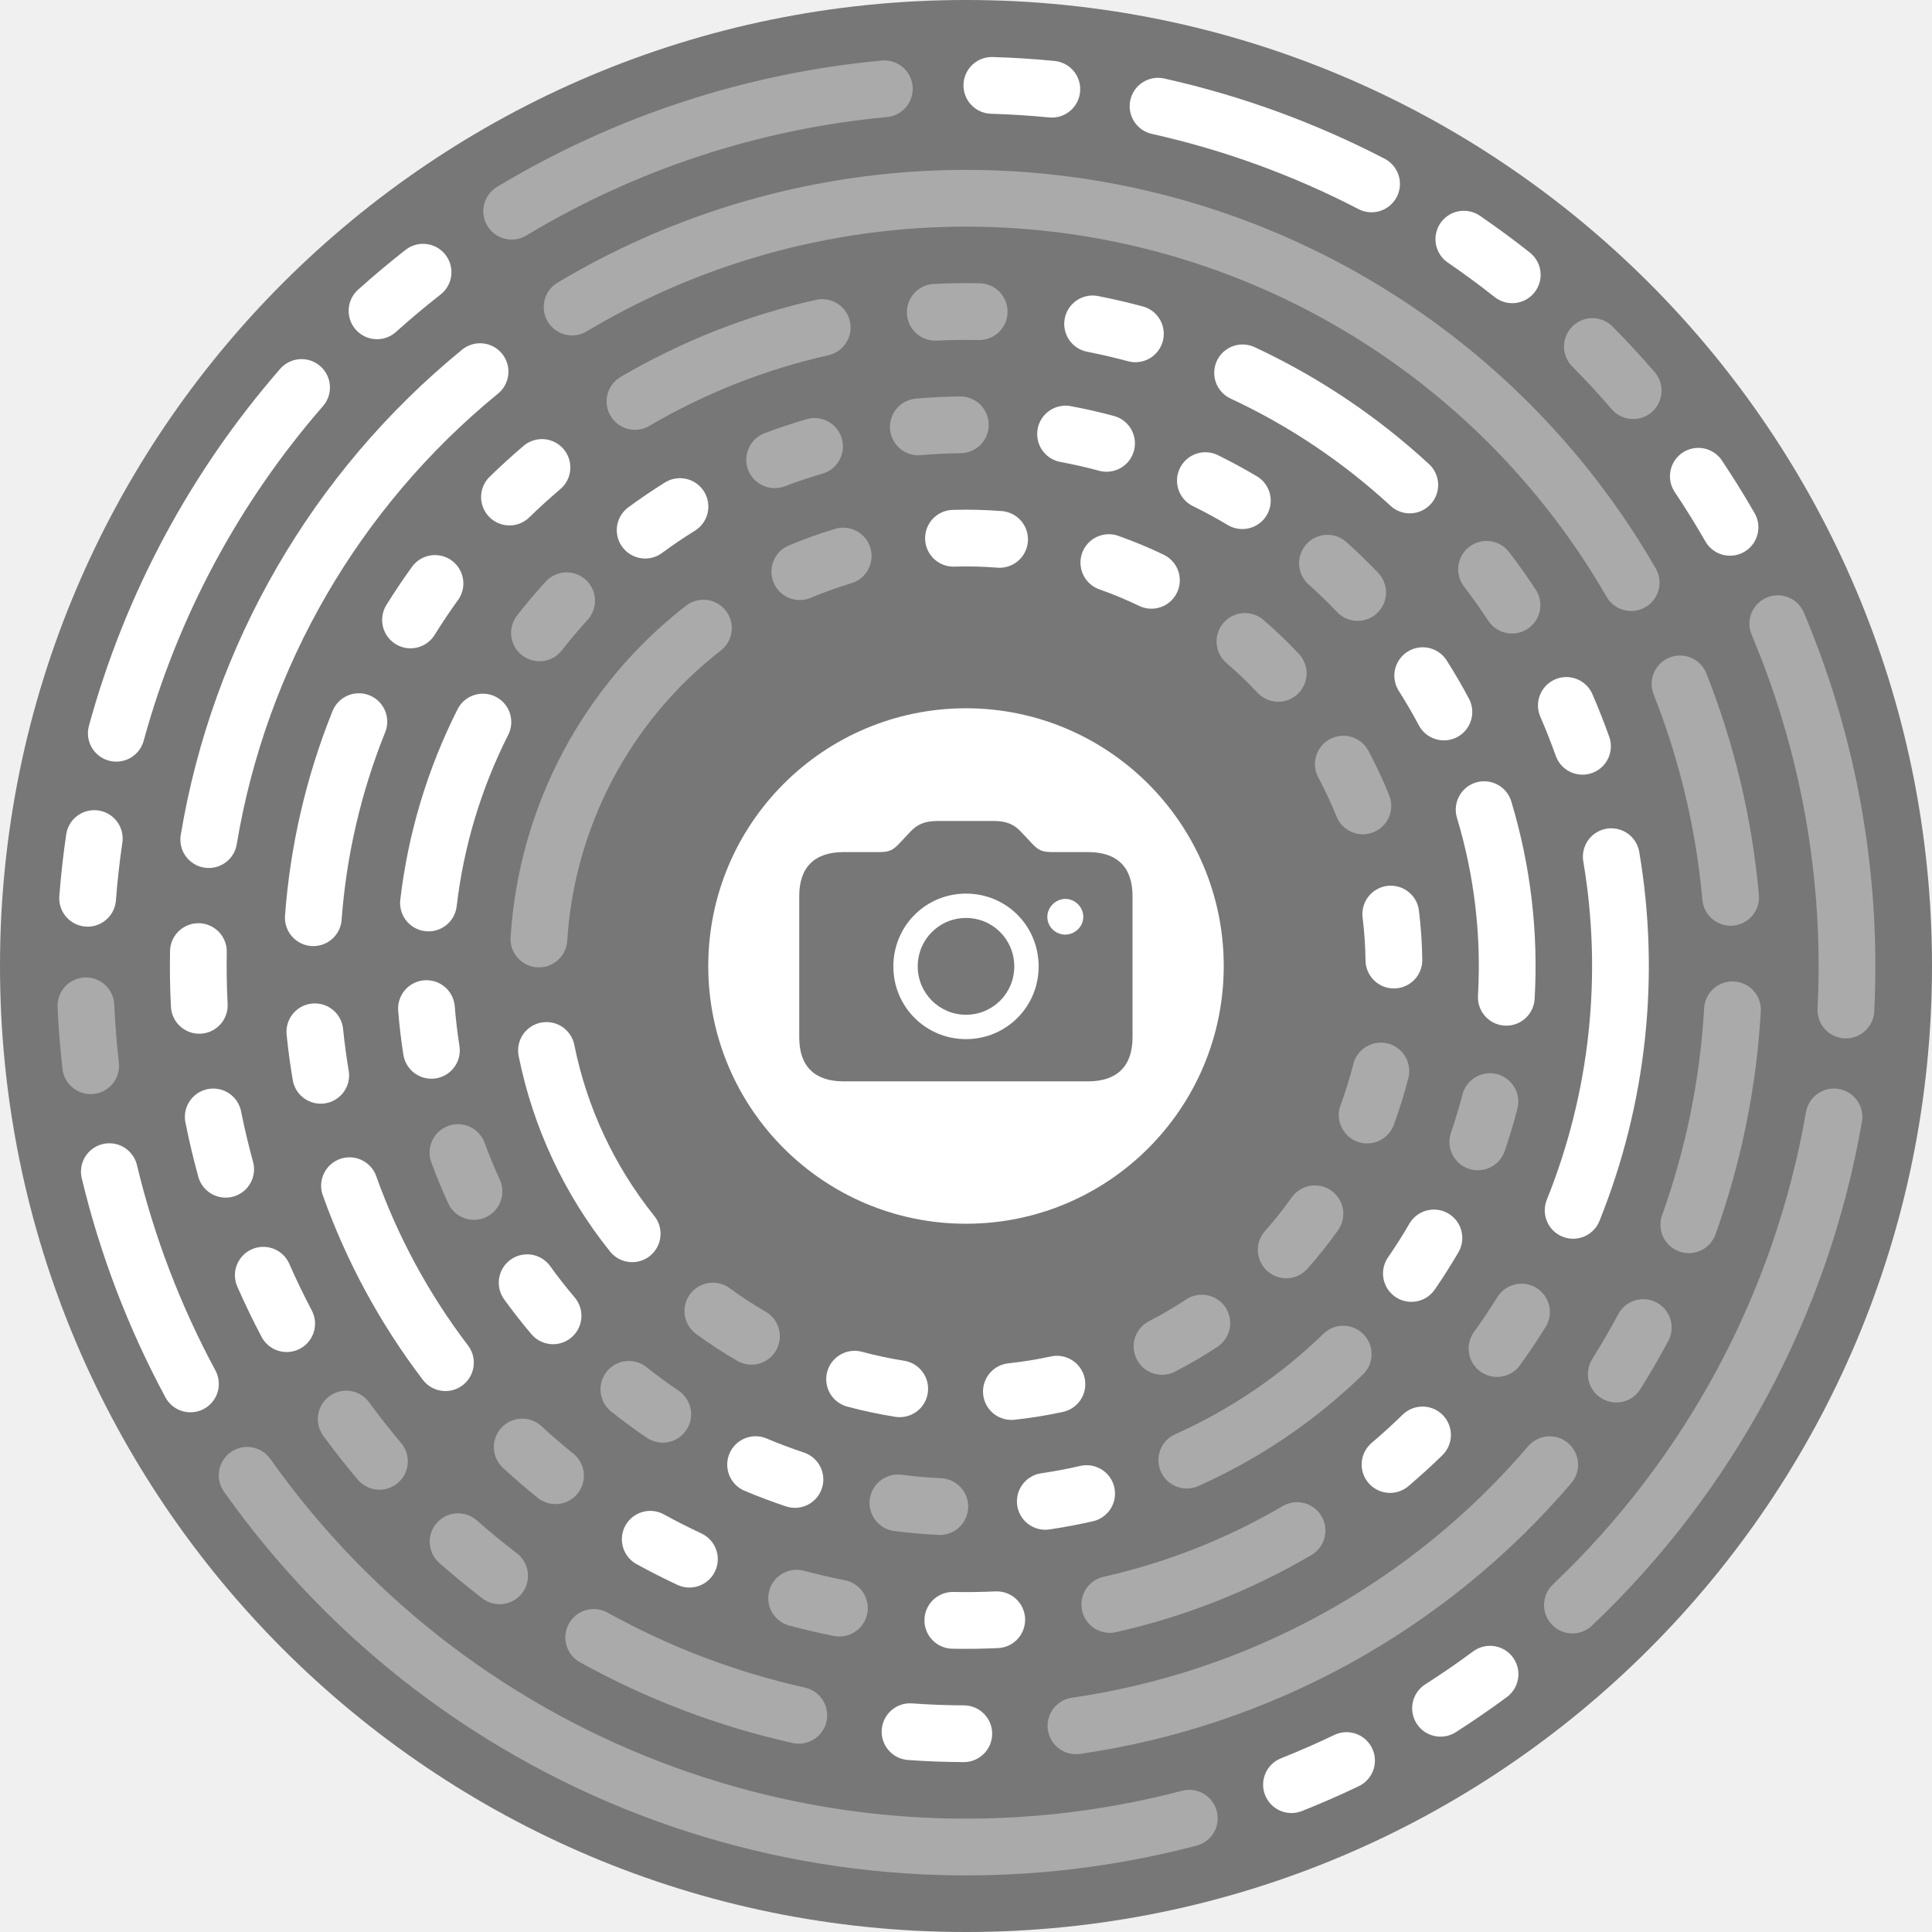
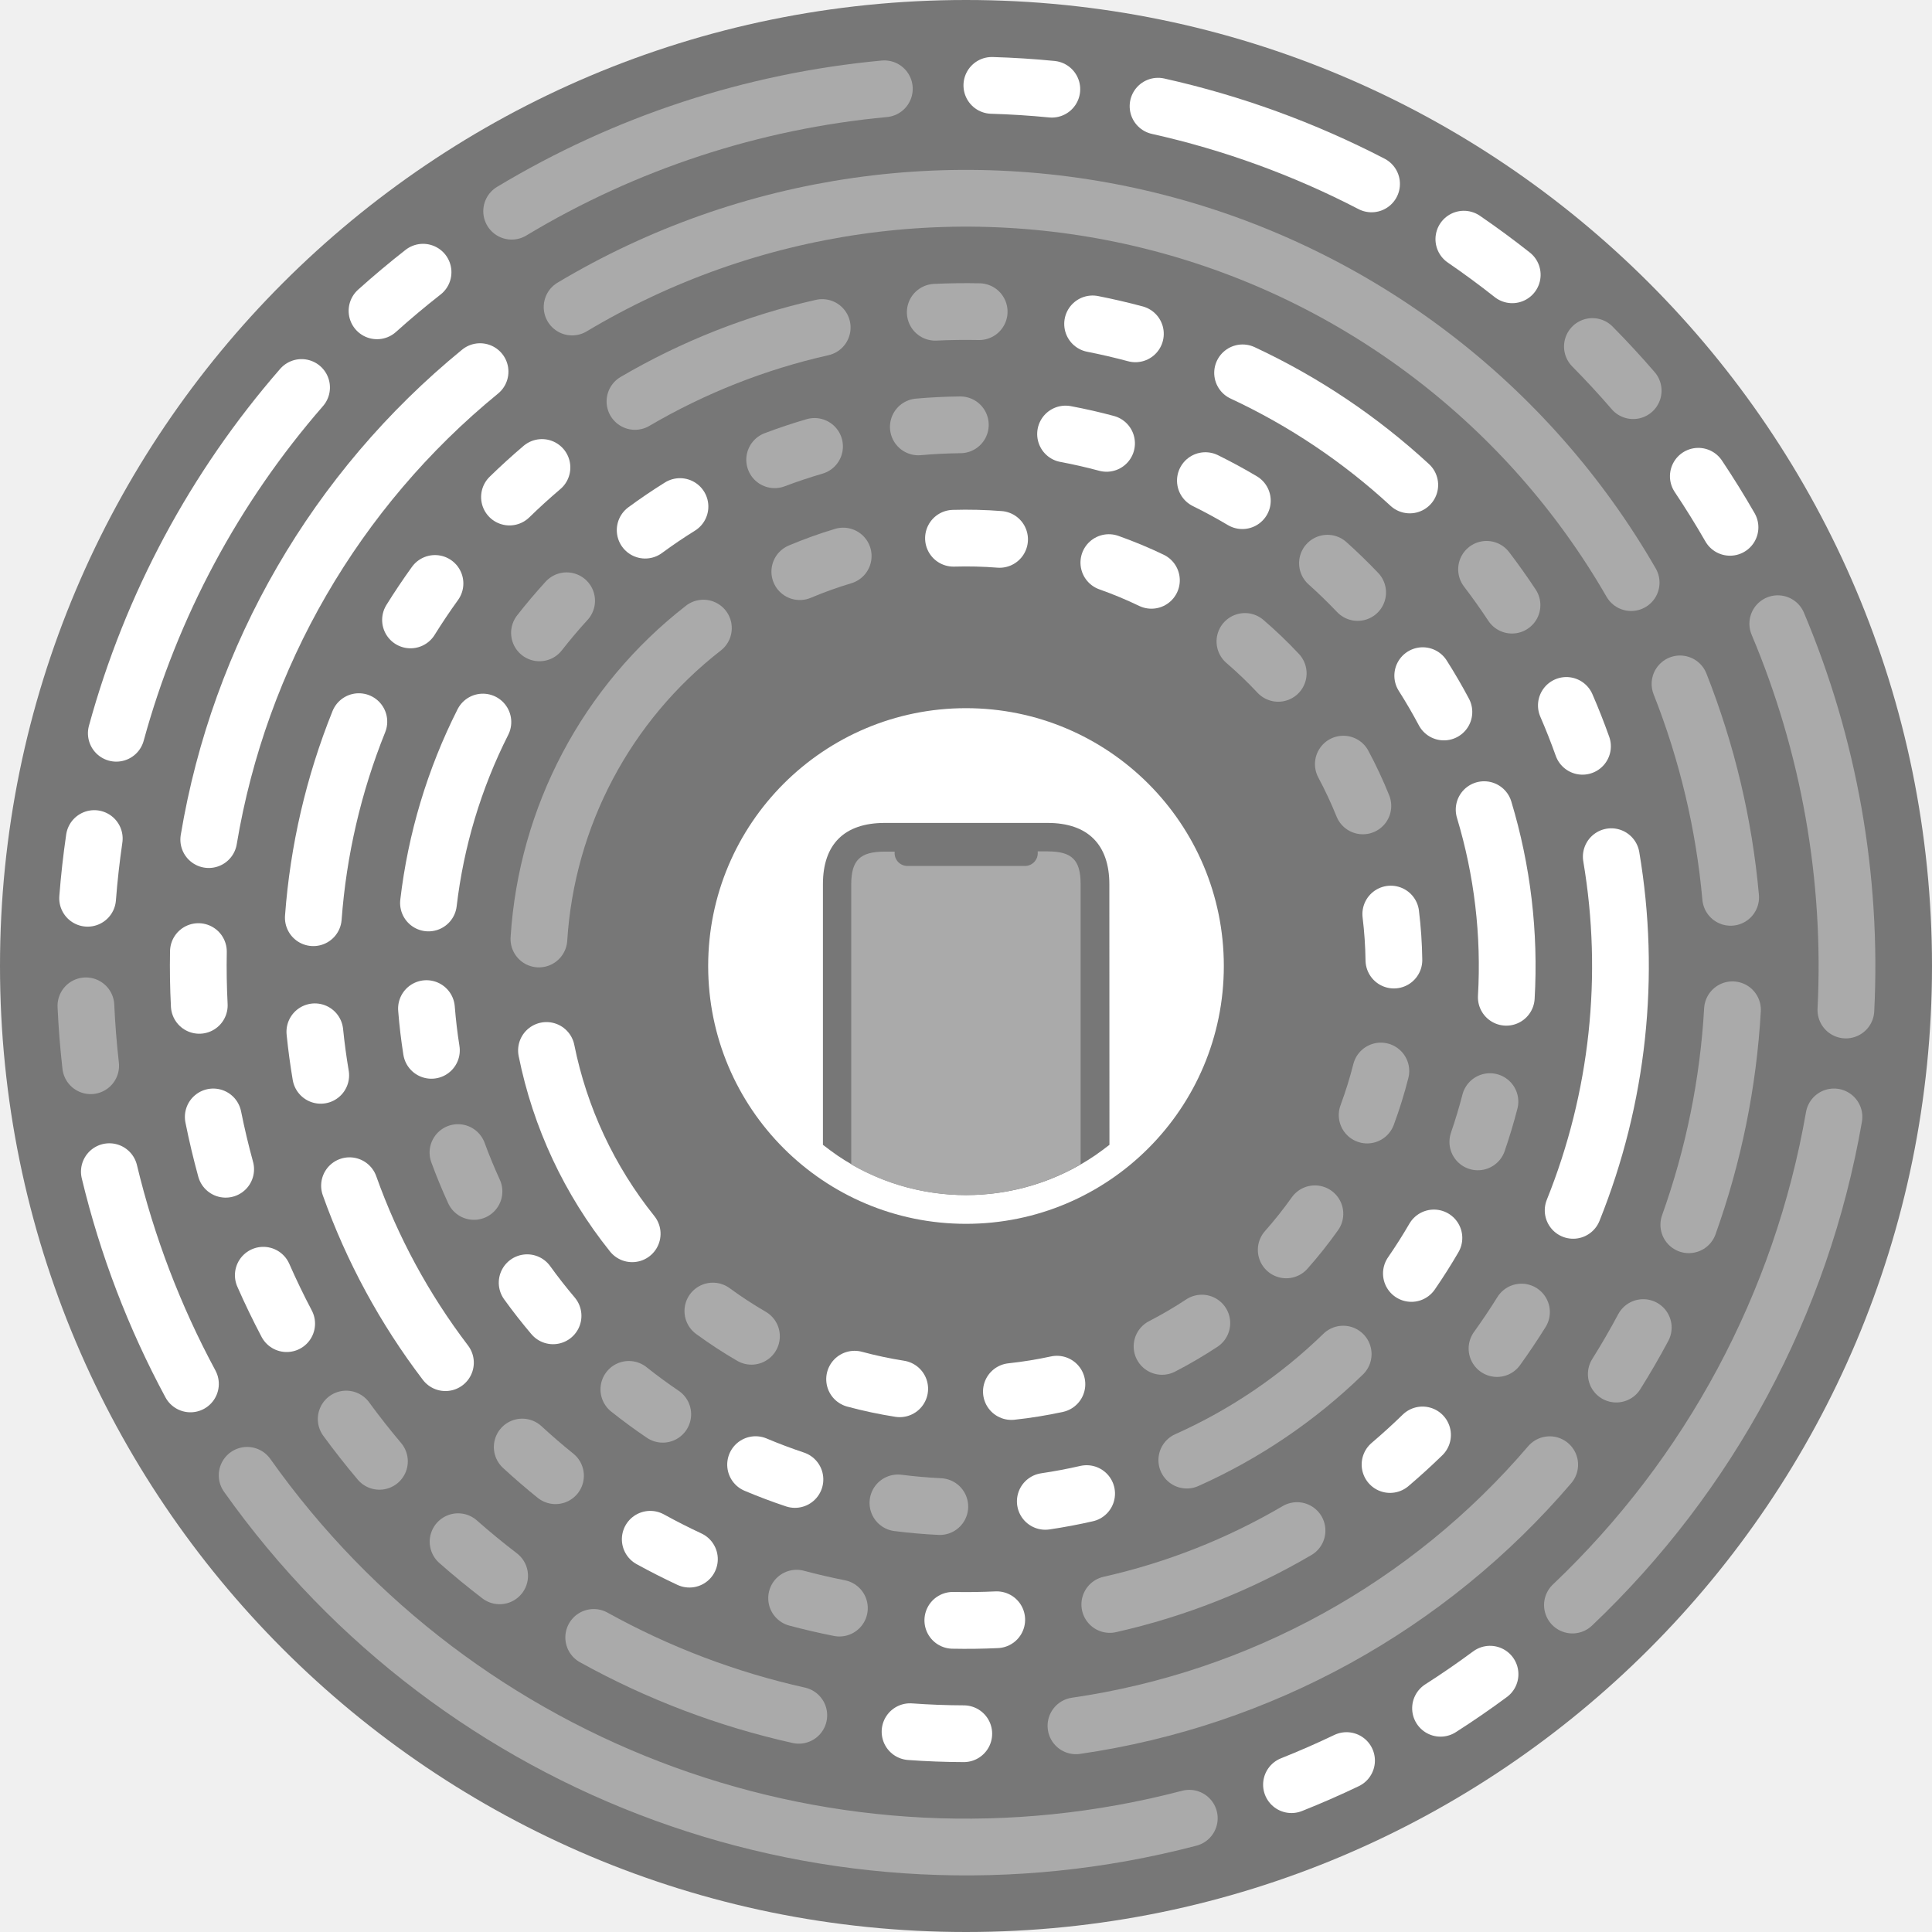
<svg xmlns="http://www.w3.org/2000/svg" data-design="Fingerprint" data-payload="https://www.example.com/view/restaurant" viewBox="0 0 800 800">
  <circle cx="400" cy="400" id="Background" r="400" style="fill:#777777" />
  <g id="Markers">
    <g name="ring-1" transform="rotate(-78 400 400)">
      <path d="M 572.177 441.897 A 177.202 177.202 0 0 0 575.686 423.129" data-color="0" style="fill:none;stroke:#ffffff;stroke-linecap:round;stroke-miterlimit:10;stroke-width:23.5px" />
      <path d="M 545.415 501.266 A 177.202 177.202 0 0 0 555.467 485.033" data-color="1" style="fill:none;stroke:#aaaaaa;stroke-linecap:round;stroke-miterlimit:10;stroke-width:23.5px" />
      <path d="M 499.014 546.958 A 177.202 177.202 0 0 0 514.251 535.452" data-color="1" style="fill:none;stroke:#aaaaaa;stroke-linecap:round;stroke-miterlimit:10;stroke-width:23.5px" />
      <path d="M 439.241 572.802 A 177.202 177.202 0 0 0 457.605 567.577" data-color="0" style="fill:none;stroke:#ffffff;stroke-linecap:round;stroke-miterlimit:10;stroke-width:23.5px" />
      <path d="M 374.168 575.309 A 177.202 177.202 0 0 0 393.179 577.07" data-color="1" style="fill:none;stroke:#aaaaaa;stroke-linecap:round;stroke-miterlimit:10;stroke-width:23.5px" />
      <path d="M 312.583 554.139 A 177.202 177.202 0 0 0 329.675 562.649" data-color="1" style="fill:none;stroke:#aaaaaa;stroke-linecap:round;stroke-miterlimit:10;stroke-width:23.5px" />
      <path d="M 262.805 512.152 A 177.202 177.202 0 0 0 275.668 526.262" data-color="1" style="fill:none;stroke:#aaaaaa;stroke-linecap:round;stroke-miterlimit:10;stroke-width:23.5px" />
      <path d="M 231.556 455.018 A 177.202 177.202 0 0 0 238.453 472.822" data-color="0" style="fill:none;stroke:#ffffff;stroke-linecap:round;stroke-miterlimit:10;stroke-width:23.5px" />
      <path d="M 223.056 390.453 A 177.202 177.202 0 0 0 223.056 409.547" data-color="0" style="fill:none;stroke:#ffffff;stroke-linecap:round;stroke-miterlimit:10;stroke-width:23.5px" />
      <path d="M 238.453 327.178 A 177.202 177.202 0 0 0 231.556 344.982" data-color="1" style="fill:none;stroke:#aaaaaa;stroke-linecap:round;stroke-miterlimit:10;stroke-width:23.5px" />
      <path d="M 329.675 237.351 A 177.202 177.202 0 0 0 262.805 287.848" data-color="0" style="fill:none;stroke:#ffffff;stroke-linecap:round;stroke-miterlimit:10;stroke-width:23.5px" />
      <path d="M 514.251 264.548 A 177.202 177.202 0 0 0 374.168 224.691" data-color="1" style="fill:none;stroke:#aaaaaa;stroke-linecap:round;stroke-miterlimit:10;stroke-width:23.5px" />
      <path d="M 555.467 314.967 A 177.202 177.202 0 0 0 545.415 298.734" data-color="1" style="fill:none;stroke:#aaaaaa;stroke-linecap:round;stroke-miterlimit:10;stroke-width:23.5px" />
      <path d="M 575.686 376.871 A 177.202 177.202 0 0 0 572.177 358.103" data-color="0" style="fill:none;stroke:#ffffff;stroke-linecap:round;stroke-miterlimit:10;stroke-width:23.5px" />
    </g>
    <g name="ring-2" transform="rotate(-85 400 400)">
      <path d="M 620.661 439.116 A 224.101 224.101 0 0 0 623.032 421.868" data-color="0" style="fill:none;stroke:#ffffff;stroke-linecap:round;stroke-miterlimit:10;stroke-width:23.5px" />
      <path d="M 601.925 497.199 A 224.101 224.101 0 0 0 608.861 481.231" data-color="0" style="fill:none;stroke:#ffffff;stroke-linecap:round;stroke-miterlimit:10;stroke-width:23.5px" />
      <path d="M 568.213 548.073 A 224.101 224.101 0 0 0 579.2 534.568" data-color="1" style="fill:none;stroke:#aaaaaa;stroke-linecap:round;stroke-miterlimit:10;stroke-width:23.5px" />
      <path d="M 522.026 587.966 A 224.101 224.101 0 0 0 536.249 577.926" data-color="0" style="fill:none;stroke:#ffffff;stroke-linecap:round;stroke-miterlimit:10;stroke-width:23.5px" />
      <path d="M 406.597 624.004 A 224.101 224.101 0 0 0 483.192 608.087" data-color="0" style="fill:none;stroke:#ffffff;stroke-linecap:round;stroke-miterlimit:10;stroke-width:23.5px" />
      <path d="M 345.917 617.477 A 224.101 224.101 0 0 0 362.962 621.019" data-color="1" style="fill:none;stroke:#aaaaaa;stroke-linecap:round;stroke-miterlimit:10;stroke-width:23.5px" />
      <path d="M 289.248 594.821 A 224.101 224.101 0 0 0 304.705 602.831" data-color="0" style="fill:none;stroke:#ffffff;stroke-linecap:round;stroke-miterlimit:10;stroke-width:23.5px" />
      <path d="M 204.145 508.914 A 224.101 224.101 0 0 0 253.516 569.599" data-color="1" style="fill:none;stroke:#aaaaaa;stroke-linecap:round;stroke-miterlimit:10;stroke-width:23.5px" />
      <path d="M 182.023 452.034 A 224.101 224.101 0 0 0 186.72 468.798" data-color="0" style="fill:none;stroke:#ffffff;stroke-linecap:round;stroke-miterlimit:10;stroke-width:23.5px" />
      <path d="M 176.068 391.295 A 224.101 224.101 0 0 0 176.068 408.705" data-color="1" style="fill:none;stroke:#aaaaaa;stroke-linecap:round;stroke-miterlimit:10;stroke-width:23.5px" />
      <path d="M 186.72 331.202 A 224.101 224.101 0 0 0 182.023 347.966" data-color="0" style="fill:none;stroke:#ffffff;stroke-linecap:round;stroke-miterlimit:10;stroke-width:23.5px" />
      <path d="M 213.191 276.211 A 224.101 224.101 0 0 0 204.145 291.086" data-color="1" style="fill:none;stroke:#aaaaaa;stroke-linecap:round;stroke-miterlimit:10;stroke-width:23.5px" />
      <path d="M 253.516 230.401 A 224.101 224.101 0 0 0 240.793 242.284" data-color="0" style="fill:none;stroke:#ffffff;stroke-linecap:round;stroke-miterlimit:10;stroke-width:23.5px" />
      <path d="M 304.705 197.169 A 224.101 224.101 0 0 0 289.248 205.179" data-color="1" style="fill:none;stroke:#aaaaaa;stroke-linecap:round;stroke-miterlimit:10;stroke-width:23.5px" />
      <path d="M 362.962 178.981 A 224.101 224.101 0 0 0 345.917 182.523" data-color="0" style="fill:none;stroke:#ffffff;stroke-linecap:round;stroke-miterlimit:10;stroke-width:23.5px" />
      <path d="M 483.192 191.913 A 224.101 224.101 0 0 0 406.597 175.996" data-color="0" style="fill:none;stroke:#ffffff;stroke-linecap:round;stroke-miterlimit:10;stroke-width:23.5px" />
      <path d="M 536.249 222.074 A 224.101 224.101 0 0 0 522.026 212.034" data-color="1" style="fill:none;stroke:#aaaaaa;stroke-linecap:round;stroke-miterlimit:10;stroke-width:23.5px" />
      <path d="M 579.2 265.432 A 224.101 224.101 0 0 0 568.213 251.927" data-color="0" style="fill:none;stroke:#ffffff;stroke-linecap:round;stroke-miterlimit:10;stroke-width:23.5px" />
      <path d="M 608.861 318.769 A 224.101 224.101 0 0 0 601.925 302.801" data-color="1" style="fill:none;stroke:#aaaaaa;stroke-linecap:round;stroke-miterlimit:10;stroke-width:23.5px" />
      <path d="M 623.032 378.132 A 224.101 224.101 0 0 0 620.661 360.884" data-color="1" style="fill:none;stroke:#aaaaaa;stroke-linecap:round;stroke-miterlimit:10;stroke-width:23.5px" />
    </g>
    <g name="ring-3" transform="rotate(-70 400 400)">
      <path d="M 650.023 504.547 A 271.001 271.001 0 0 0 669.97 423.619" data-color="0" style="fill:none;stroke:#ffffff;stroke-linecap:round;stroke-miterlimit:10;stroke-width:23.5px" />
      <path d="M 617.738 561.344 A 271.001 271.001 0 0 0 628.07 546.375" data-color="1" style="fill:none;stroke:#aaaaaa;stroke-linecap:round;stroke-miterlimit:10;stroke-width:23.5px" />
      <path d="M 572.798 608.763 A 271.001 271.001 0 0 0 586.413 596.702" data-color="0" style="fill:none;stroke:#ffffff;stroke-linecap:round;stroke-miterlimit:10;stroke-width:23.5px" />
      <path d="M 390.906 670.848 A 271.001 271.001 0 0 0 533.922 635.598" data-color="0" style="fill:none;stroke:#ffffff;stroke-linecap:round;stroke-miterlimit:10;stroke-width:23.5px" />
      <path d="M 326.352 660.801 A 271.001 271.001 0 0 0 344.012 665.154" data-color="1" style="fill:none;stroke:#aaaaaa;stroke-linecap:round;stroke-miterlimit:10;stroke-width:23.5px" />
      <path d="M 266.078 635.598 A 271.001 271.001 0 0 0 282.183 644.05" data-color="0" style="fill:none;stroke:#ffffff;stroke-linecap:round;stroke-miterlimit:10;stroke-width:23.5px" />
      <path d="M 171.93 546.375 A 271.001 271.001 0 0 0 227.202 608.763" data-color="1" style="fill:none;stroke:#aaaaaa;stroke-linecap:round;stroke-miterlimit:10;stroke-width:23.5px" />
      <path d="M 143.528 487.541 A 271.001 271.001 0 0 0 149.977 504.547" data-color="0" style="fill:none;stroke:#ffffff;stroke-linecap:round;stroke-miterlimit:10;stroke-width:23.5px" />
      <path d="M 130.03 423.619 A 271.001 271.001 0 0 0 132.223 441.675" data-color="1" style="fill:none;stroke:#aaaaaa;stroke-linecap:round;stroke-miterlimit:10;stroke-width:23.5px" />
      <path d="M 132.223 358.325 A 271.001 271.001 0 0 0 130.03 376.381" data-color="0" style="fill:none;stroke:#ffffff;stroke-linecap:round;stroke-miterlimit:10;stroke-width:23.5px" />
      <path d="M 149.977 295.453 A 271.001 271.001 0 0 0 143.528 312.459" data-color="1" style="fill:none;stroke:#aaaaaa;stroke-linecap:round;stroke-miterlimit:10;stroke-width:23.5px" />
      <path d="M 227.202 191.237 A 271.001 271.001 0 0 0 171.93 253.625" data-color="0" style="fill:none;stroke:#ffffff;stroke-linecap:round;stroke-miterlimit:10;stroke-width:23.5px" />
      <path d="M 282.183 155.95 A 271.001 271.001 0 0 0 266.078 164.402" data-color="0" style="fill:none;stroke:#ffffff;stroke-linecap:round;stroke-miterlimit:10;stroke-width:23.5px" />
      <path d="M 409.094 129.152 A 271.001 271.001 0 0 0 326.352 139.199" data-color="0" style="fill:none;stroke:#ffffff;stroke-linecap:round;stroke-miterlimit:10;stroke-width:23.5px" />
      <path d="M 473.648 139.199 A 271.001 271.001 0 0 0 455.988 134.846" data-color="0" style="fill:none;stroke:#ffffff;stroke-linecap:round;stroke-miterlimit:10;stroke-width:23.5px" />
      <path d="M 533.922 164.402 A 271.001 271.001 0 0 0 517.817 155.95" data-color="0" style="fill:none;stroke:#ffffff;stroke-linecap:round;stroke-miterlimit:10;stroke-width:23.5px" />
      <path d="M 628.07 253.625 A 271.001 271.001 0 0 0 572.798 191.237" data-color="1" style="fill:none;stroke:#aaaaaa;stroke-linecap:round;stroke-miterlimit:10;stroke-width:23.5px" />
      <path d="M 656.472 312.459 A 271.001 271.001 0 0 0 650.023 295.453" data-color="1" style="fill:none;stroke:#aaaaaa;stroke-linecap:round;stroke-miterlimit:10;stroke-width:23.5px" />
      <path d="M 669.97 376.381 A 271.001 271.001 0 0 0 667.777 358.325" data-color="0" style="fill:none;stroke:#ffffff;stroke-linecap:round;stroke-miterlimit:10;stroke-width:23.5px" />
    </g>
    <g name="ring-4" transform="rotate(-63 400 400)">
      <path d="M 569.078 669.209 A 317.9 317.9 0 0 0 638.309 610.403" data-color="1" style="fill:none;stroke:#aaaaaa;stroke-linecap:round;stroke-miterlimit:10;stroke-width:23.5px" />
      <path d="M 440.413 715.321 A 317.9 317.9 0 0 0 527.937 691.02" data-color="1" style="fill:none;stroke:#aaaaaa;stroke-linecap:round;stroke-miterlimit:10;stroke-width:23.5px" />
      <path d="M 371.683 716.637 A 317.9 317.9 0 0 0 393.916 717.842" data-color="1" style="fill:none;stroke:#aaaaaa;stroke-linecap:round;stroke-miterlimit:10;stroke-width:23.5px" />
      <path d="M 140.34 583.404 A 317.9 317.9 0 0 0 325.732 709.103" data-color="1" style="fill:none;stroke:#aaaaaa;stroke-linecap:round;stroke-miterlimit:10;stroke-width:23.5px" />
      <path d="M 106.984 523.297 A 317.9 317.9 0 0 0 116.333 543.505" data-color="0" style="fill:none;stroke:#ffffff;stroke-linecap:round;stroke-miterlimit:10;stroke-width:23.5px" />
      <path d="M 82.295 388.867 A 317.9 317.9 0 0 0 92.116 479.17" data-color="1" style="fill:none;stroke:#aaaaaa;stroke-linecap:round;stroke-miterlimit:10;stroke-width:23.5px" />
      <path d="M 92.116 320.83 A 317.9 317.9 0 0 0 87.329 342.575" data-color="1" style="fill:none;stroke:#aaaaaa;stroke-linecap:round;stroke-miterlimit:10;stroke-width:23.5px" />
      <path d="M 116.333 256.495 A 317.9 317.9 0 0 0 106.984 276.703" data-color="1" style="fill:none;stroke:#aaaaaa;stroke-linecap:round;stroke-miterlimit:10;stroke-width:23.5px" />
      <path d="M 153.814 198.87 A 317.9 317.9 0 0 0 140.34 216.596" data-color="0" style="fill:none;stroke:#ffffff;stroke-linecap:round;stroke-miterlimit:10;stroke-width:23.5px" />
      <path d="M 202.807 150.65 A 317.9 317.9 0 0 0 185.837 165.064" data-color="0" style="fill:none;stroke:#ffffff;stroke-linecap:round;stroke-miterlimit:10;stroke-width:23.5px" />
      <path d="M 261.02 114.089 A 317.9 317.9 0 0 0 241.348 124.518" data-color="0" style="fill:none;stroke:#ffffff;stroke-linecap:round;stroke-miterlimit:10;stroke-width:23.5px" />
      <path d="M 527.937 108.98 A 317.9 317.9 0 0 0 304.278 96.853" data-color="0" style="fill:none;stroke:#ffffff;stroke-linecap:round;stroke-miterlimit:10;stroke-width:23.5px" />
      <path d="M 666.489 573.333 A 317.9 317.9 0 0 0 569.078 130.791" data-color="1" style="fill:none;stroke:#aaaaaa;stroke-linecap:round;stroke-miterlimit:10;stroke-width:23.5px" />
    </g>
    <g name="ring-5" transform="rotate(-70 400 400)">
      <path d="M 746.314 514.654 A 364.8 364.8 0 0 0 753.325 490.778" data-color="0" style="fill:none;stroke:#ffffff;stroke-linecap:round;stroke-miterlimit:10;stroke-width:23.5px" />
      <path d="M 718.357 578.123 A 364.8 364.8 0 0 0 729.76 556.005" data-color="1" style="fill:none;stroke:#aaaaaa;stroke-linecap:round;stroke-miterlimit:10;stroke-width:23.5px" />
      <path d="M 678.894 635.153 A 364.8 364.8 0 0 0 694.277 615.593" data-color="0" style="fill:none;stroke:#ffffff;stroke-linecap:round;stroke-miterlimit:10;stroke-width:23.5px" />
      <path d="M 507.487 748.605 A 364.8 364.8 0 0 0 648.157 667.389" data-color="1" style="fill:none;stroke:#aaaaaa;stroke-linecap:round;stroke-miterlimit:10;stroke-width:23.5px" />
      <path d="M 237.227 726.472 A 364.8 364.8 0 0 0 464.202 759.106" data-color="1" style="fill:none;stroke:#aaaaaa;stroke-linecap:round;stroke-miterlimit:10;stroke-width:23.5px" />
      <path d="M 178.383 689.767 A 364.8 364.8 0 0 0 198.653 704.202" data-color="0" style="fill:none;stroke:#ffffff;stroke-linecap:round;stroke-miterlimit:10;stroke-width:23.5px" />
      <path d="M 127.549 642.59 A 364.8 364.8 0 0 0 144.721 660.599" data-color="0" style="fill:none;stroke:#ffffff;stroke-linecap:round;stroke-miterlimit:10;stroke-width:23.5px" />
      <path d="M 100.016 192.422 A 364.8 364.8 0 0 0 100.016 607.578" data-color="1" style="fill:none;stroke:#aaaaaa;stroke-linecap:round;stroke-miterlimit:10;stroke-width:23.5px" />
      <path d="M 198.653 95.798 A 364.8 364.8 0 0 0 127.549 157.41" data-color="0" style="fill:none;stroke:#ffffff;stroke-linecap:round;stroke-miterlimit:10;stroke-width:23.5px" />
      <path d="M 259.863 63.191 A 364.8 364.8 0 0 0 237.227 73.528" data-color="1" style="fill:none;stroke:#aaaaaa;stroke-linecap:round;stroke-miterlimit:10;stroke-width:23.5px" />
      <path d="M 326.137 42.756 A 364.8 364.8 0 0 0 301.954 48.623" data-color="0" style="fill:none;stroke:#ffffff;stroke-linecap:round;stroke-miterlimit:10;stroke-width:23.5px" />
      <path d="M 531.003 59.534 A 364.8 364.8 0 0 0 370.224 36.417" data-color="0" style="fill:none;stroke:#ffffff;stroke-linecap:round;stroke-miterlimit:10;stroke-width:23.5px" />
      <path d="M 593.069 90.479 A 364.8 364.8 0 0 0 571.519 78.037" data-color="0" style="fill:none;stroke:#ffffff;stroke-linecap:round;stroke-miterlimit:10;stroke-width:23.5px" />
      <path d="M 729.76 243.995 A 364.8 364.8 0 0 0 629.351 116.315" data-color="1" style="fill:none;stroke:#aaaaaa;stroke-linecap:round;stroke-miterlimit:10;stroke-width:23.5px" />
      <path d="M 753.325 309.222 A 364.8 364.8 0 0 0 746.314 285.346" data-color="0" style="fill:none;stroke:#ffffff;stroke-linecap:round;stroke-miterlimit:10;stroke-width:23.5px" />
      <path d="M 761.754 447.042 A 364.8 364.8 0 0 0 761.754 352.958" data-color="0" style="fill:none;stroke:#ffffff;stroke-linecap:round;stroke-miterlimit:10;stroke-width:23.5px" />
    </g>
  </g>
-   <g id="Logo" data-logo-type="Camera" transform="translate(293.2757 293.2757) scale(1.874 1.874)">
-     <path d="M56.95,40.953c-8.905,0-16.051,7.145-16.051,16.104c0,8.905,7.145,16.051,16.051,16.051s16.051-7.145,16.051-16.051C73.001,48.045,65.855,40.953,56.95,40.953z M56.95,67.721c-5.866,0-10.665-4.746-10.665-10.665c0-5.972,4.746-10.718,10.665-10.718s10.665,4.746,10.665,10.718C67.615,62.976,62.869,67.721,56.95,67.721z" style="fill:#ffffff" />
-     <path d="M78.919,42.126c-2.186,0-3.999,1.866-3.999,3.946c0,2.24,1.813,3.946,3.999,3.946c2.133-0.053,3.946-1.76,3.946-3.946C82.865,43.939,81.052,42.126,78.919,42.126z" style="fill:#ffffff" />
-     <path d="M57.003,0C57.003,0,56.95,0,57.003,0C25.489,0,0,25.489,0,56.95s25.489,56.95,56.95,56.95s56.95-25.489,56.95-56.95C113.9,25.542,88.411,0.053,57.003,0z M93.744,72.734c0,6.346-3.413,9.705-9.812,9.705H29.915c-6.452,0-9.812-3.359-9.812-9.705V41.486c0-6.346,3.359-9.705,9.812-9.705h7.785c2.346,0,3.093-0.427,4.533-1.92l2.346-2.506c1.546-1.653,3.146-2.453,6.186-2.453H62.976c3.039,0,4.639,0.8,6.186,2.453l2.346,2.506c1.44,1.493,2.186,1.92,4.533,1.92h7.892c6.452,0,9.812,3.359,9.812,9.705V72.734H93.744z" style="fill:#ffffff" />
+   <g id="Logo" data-logo-type="phone" transform="translate(293.2384 293.2384) scale(1.98 1.98)">
+     <path id="outer_circle" d="M53.92,0a53.92,53.92,0,1,0,53.92,53.92A53.92,53.92,0,0,0,53.92,0Zm30,91.32c-1,.78-2,1.51-3,2.21h0a47.94,47.94,0,0,1-53.92,0h0c-1-.7-2-1.44-3-2.21V36.8C24,28.47,28.47,24,36.91,24H71c8.38,0,12.9,4.51,12.9,12.84Z" style="fill:#ffffff" />
+     <path id="phone_screen" d="M77.89,95.42V36.8c0-5.06-1.81-6.85-6.9-6.85H68.92v.13A2.69,2.69,0,0,1,66.11,33H41.8A2.69,2.69,0,0,1,39,30.08V30H36.92c-5.14,0-7,1.79-7,6.85V95.42h0a48,48,0,0,0,47.94,0h0Z" style="fill:#aaaaaa;isolation:isolate" />
  </g>
</svg>
